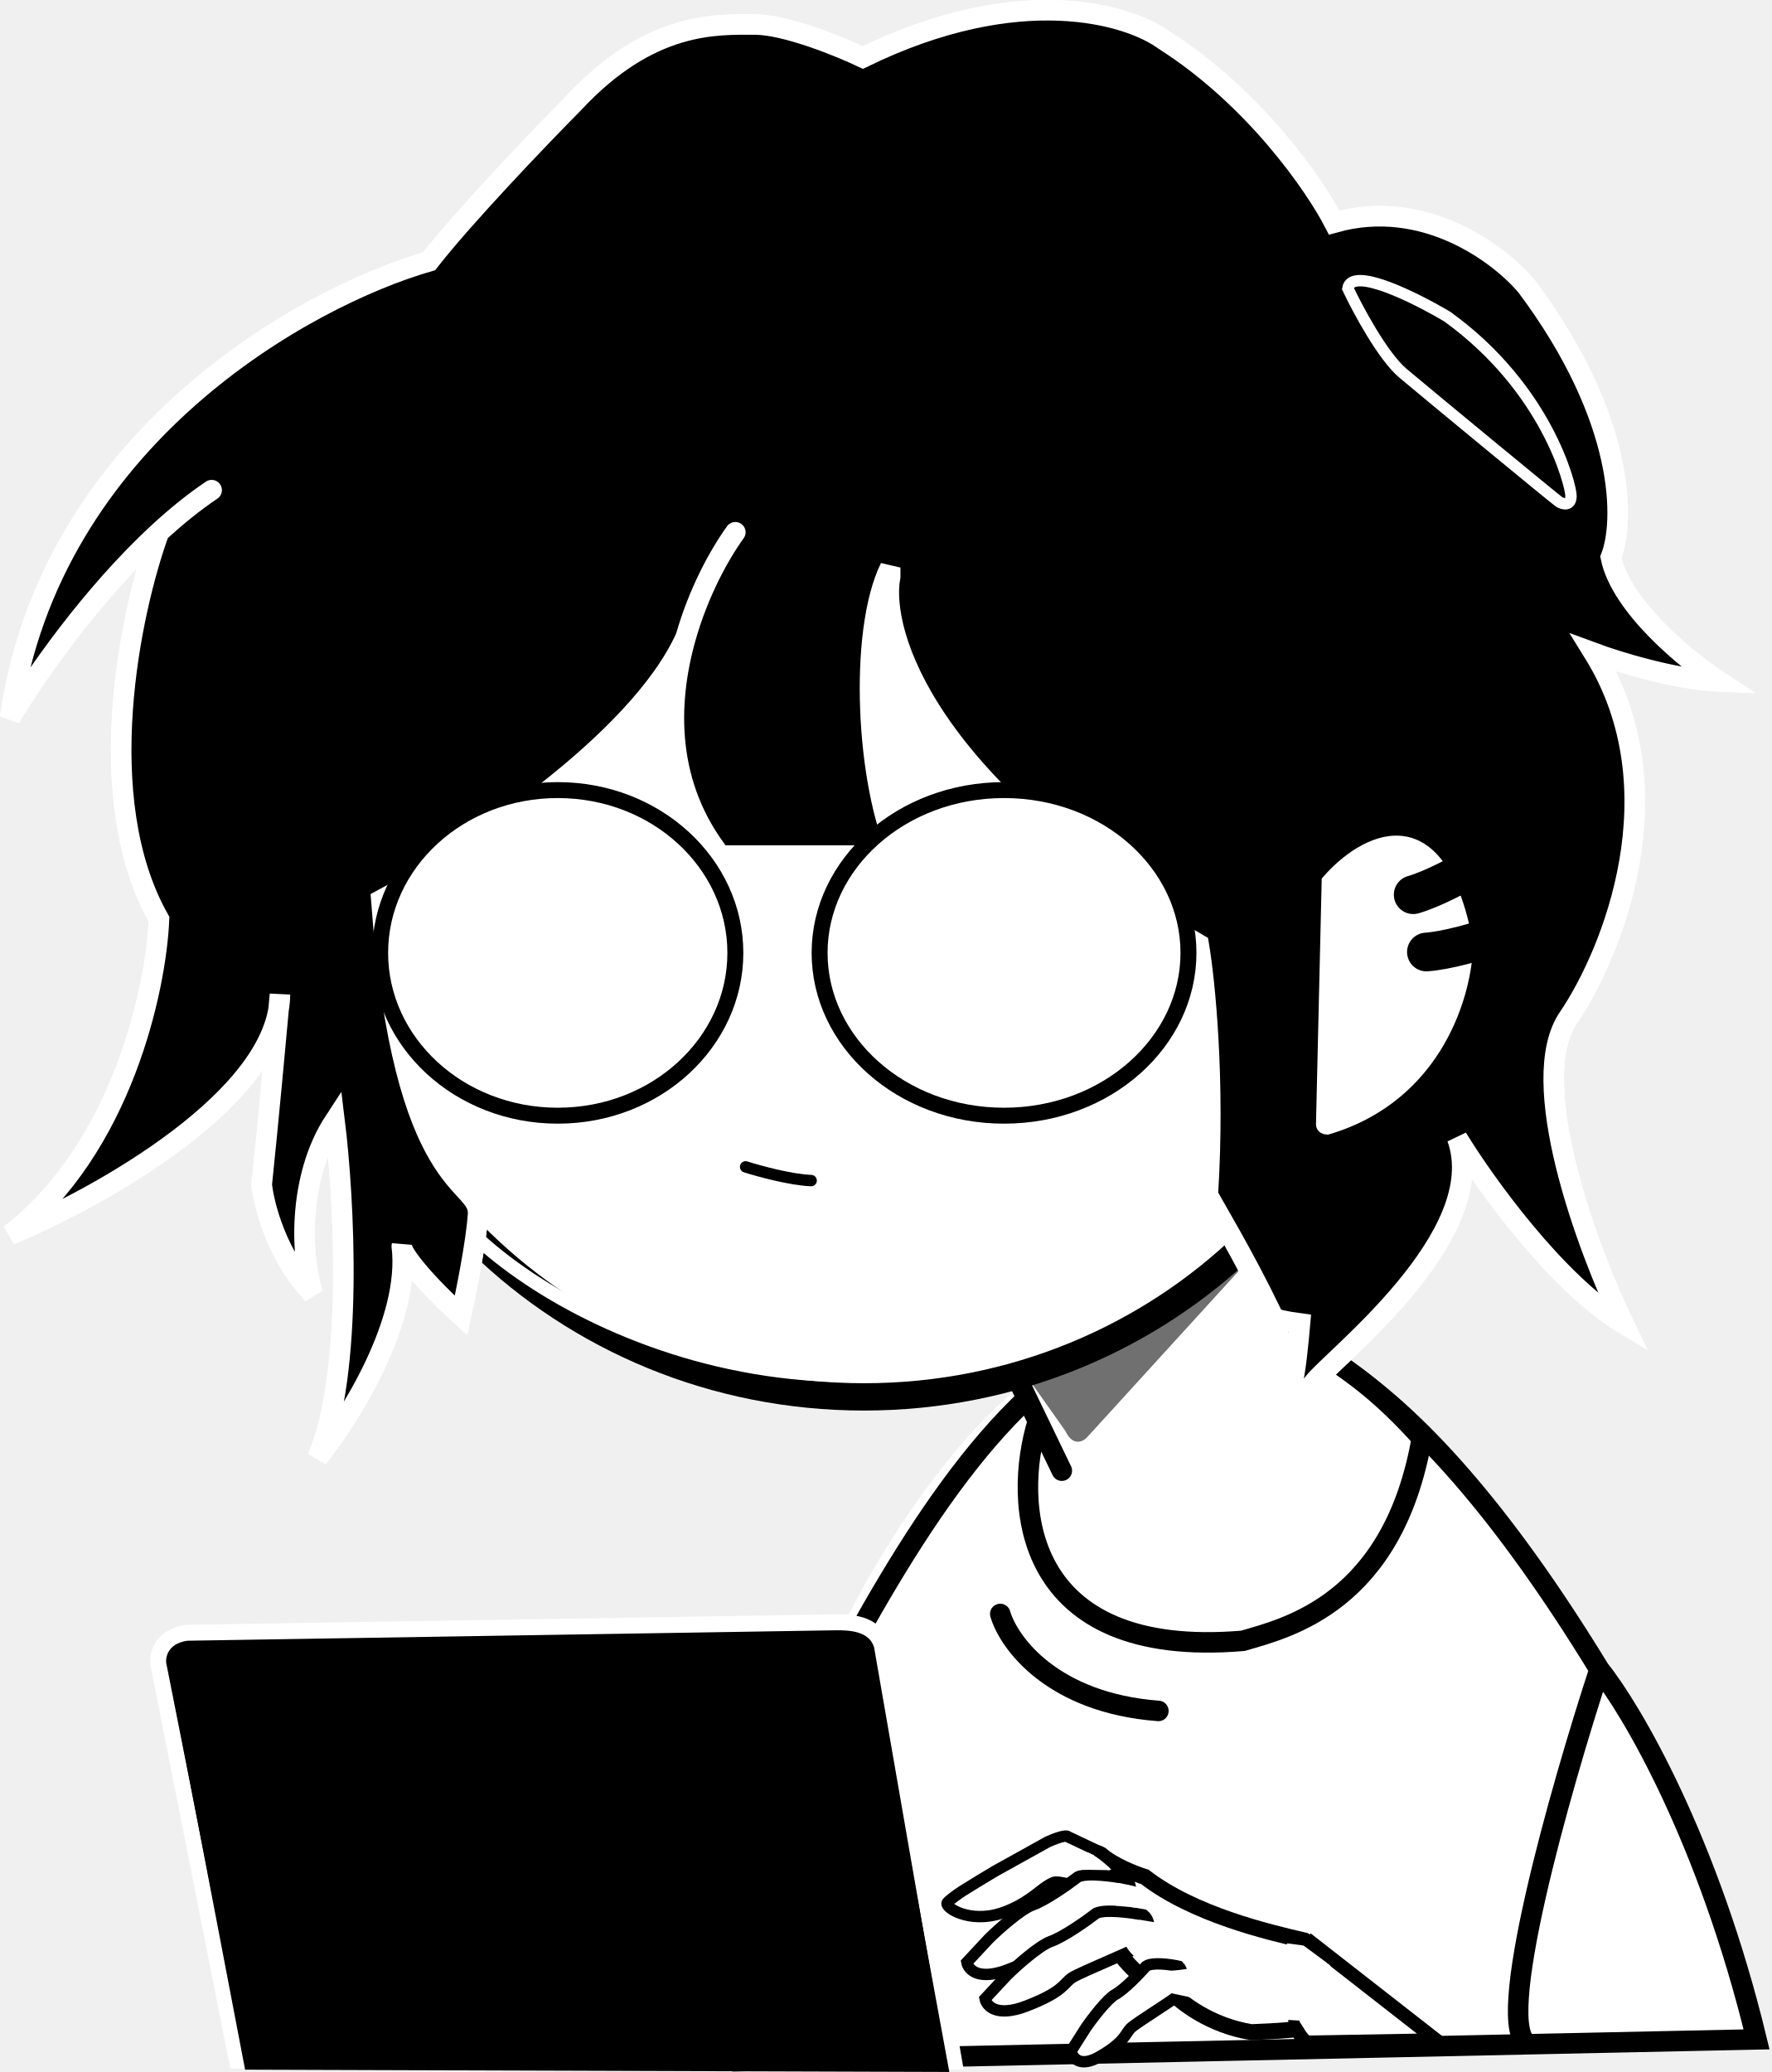
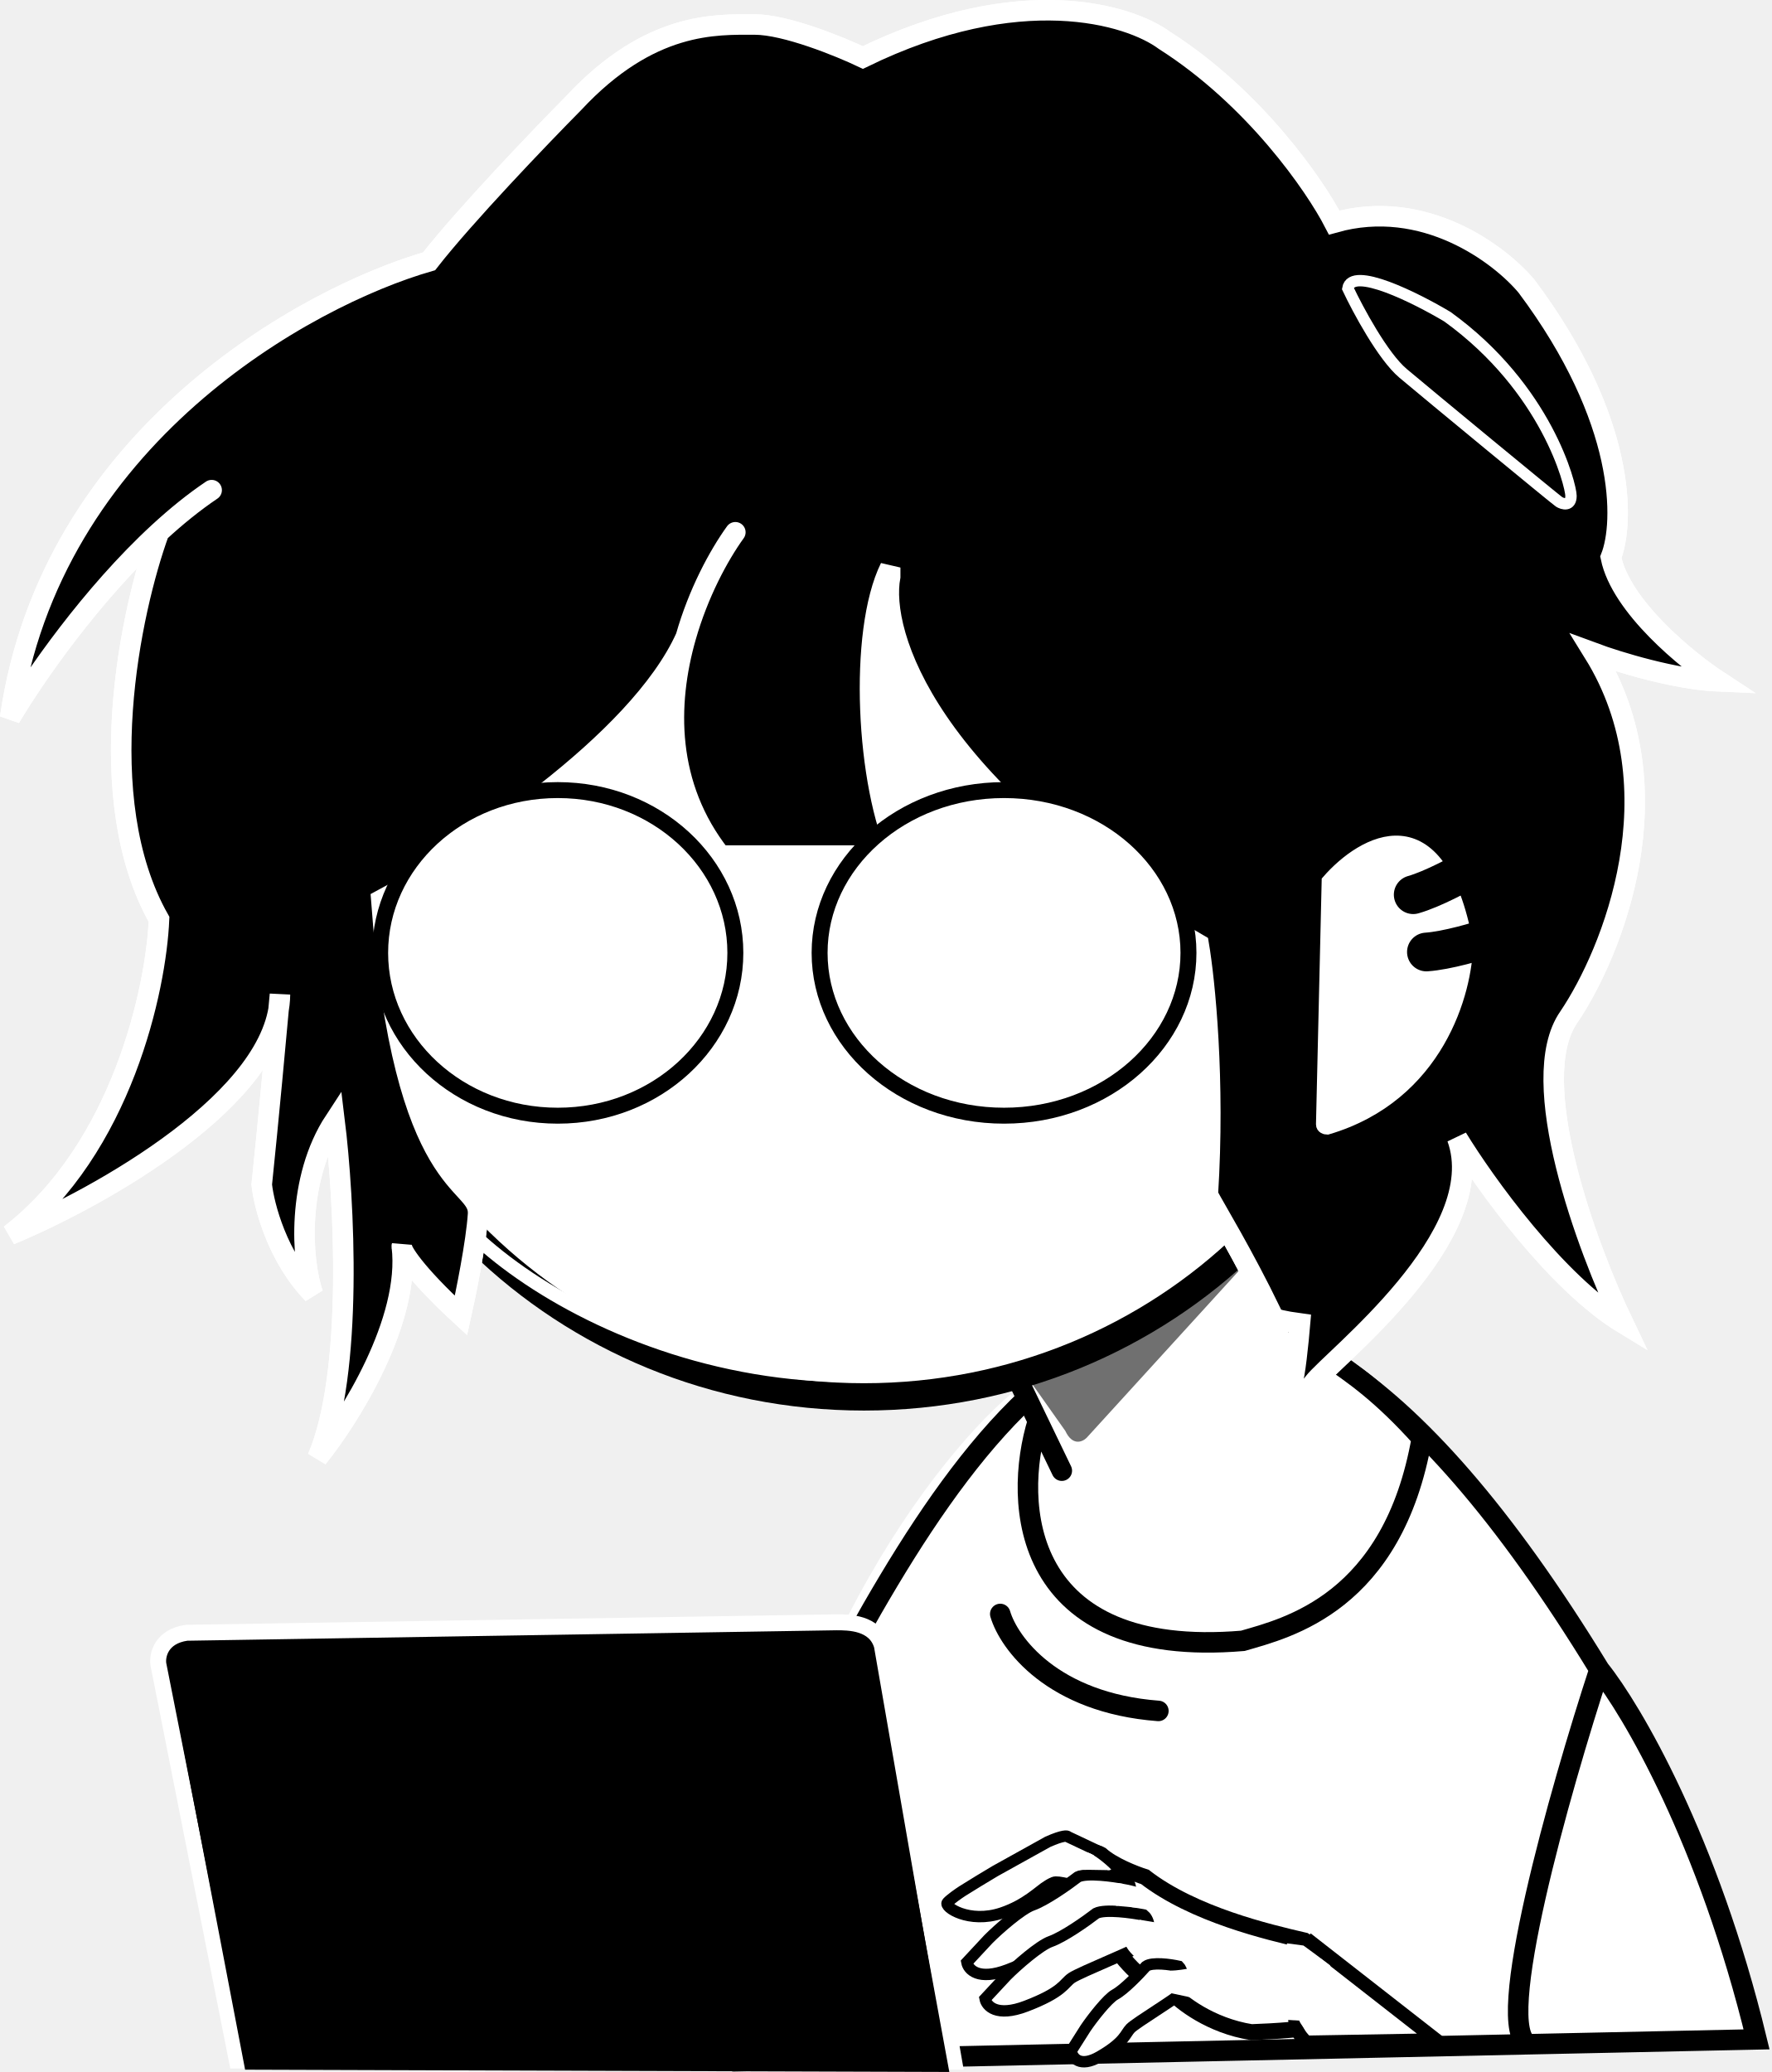
<svg xmlns="http://www.w3.org/2000/svg" width="778" height="910" viewBox="0 0 778 910" fill="none">
  <path d="M447.455 616.499C412.389 646.277 334.357 748.501 326.455 905.499" stroke="white" stroke-width="11" />
-   <path d="M702.455 733.239C716.621 750.899 750.255 808.109 771.455 895.674L671.455 897.807L403.455 903.527L326.455 905.17C329.288 869.851 342.455 807.019 345.455 799.212C349.996 781.404 355.717 762.587 362.584 743.735C432.455 612.597 532.811 455.56 702.455 733.239Z" fill="white" />
-   <path d="M702.455 733.239C716.621 750.899 750.255 808.109 771.455 895.674L671.455 897.807M702.455 733.239C685.288 785.641 655.055 891.918 671.455 897.807M702.455 733.239C532.811 455.56 432.455 612.597 362.584 743.735C355.717 762.587 349.996 781.404 345.455 799.212C342.455 807.019 329.288 869.851 326.455 905.17L403.455 903.527L671.455 897.807" stroke="black" stroke-width="9" stroke-linecap="round" />
+   <path d="M702.455 733.239C716.621 750.899 750.255 808.109 771.455 895.674L671.455 897.808L403.455 903.527L326.455 905.17C329.288 869.851 342.455 807.019 345.455 799.213C349.996 781.404 355.717 762.588 362.584 743.735C432.455 612.598 532.811 455.56 702.455 733.239Z" fill="white" />
+   <path d="M702.455 733.239C716.621 750.899 750.255 808.109 771.455 895.674L671.455 897.808M702.455 733.239C685.288 785.641 655.055 891.918 671.455 897.808M702.455 733.239C532.811 455.56 432.455 612.598 362.584 743.735C355.717 762.588 349.996 781.404 345.455 799.213C342.455 807.019 329.288 869.851 326.455 905.17L403.455 903.527L671.455 897.808" stroke="black" stroke-width="9" stroke-linecap="round" />
  <path d="M455.825 624.124L445.319 602.338C474.035 575.877 522.721 549.108 547.186 543.3C550.505 555.561 569.304 586.507 581.942 595.009C594.58 603.511 606.955 612.111 624.455 631.611C611.767 704.103 565.254 714.979 545.812 720.636C448.501 728.868 444.61 660.263 455.825 624.124Z" fill="white" />
  <path d="M466.331 645.91L455.825 624.124M455.825 624.124L445.319 602.338C474.035 575.877 522.721 549.108 547.186 543.3C550.505 555.561 569.304 586.507 581.942 595.009C594.58 603.511 606.955 612.111 624.455 631.611C611.767 704.103 565.254 714.979 545.812 720.636C448.501 728.868 444.61 660.263 455.825 624.124Z" stroke="black" stroke-width="9" stroke-linecap="round" />
  <path d="M439.292 708.833C443.034 721.558 462.162 747.89 508.743 751.42" stroke="black" stroke-width="9" stroke-linecap="round" />
  <path d="M572.532 852.156L573.006 852.267C577.899 855.089 588.053 869.416 578.511 889.38C576.676 891.162 558.478 892.202 549.609 892.499C531.625 889.647 518.566 879.428 514.284 874.674C513.917 875.031 510.155 873.635 508.32 872.892C486.667 860.771 476.054 830.707 473.455 817.191C476.391 812.2 481.406 813.329 483.547 814.517C488.685 819.151 498.533 822.984 502.815 824.32C524.248 840.904 557.036 848.545 572.532 852.156Z" fill="white" stroke="black" stroke-width="7" />
-   <path d="M468.986 806.676L482.523 813.07C484.07 818.308 485.525 828.755 478.975 828.641C470.788 828.498 464.924 825.86 462.724 826.769C460.965 827.496 460.239 828.156 459.873 828.307C456.747 830.147 450.761 836.558 439.927 840.178C425.547 844.983 414.398 837.461 416.068 835.595C417.405 834.103 421.052 831.577 422.709 830.501C424.366 829.424 435.403 822.669 437.057 821.751L460.212 808.891C466.814 805.975 468.812 806.199 468.986 806.676Z" fill="white" stroke="black" stroke-width="5" />
+   <path d="M468.986 806.676L482.523 813.07C484.07 818.308 485.525 828.755 478.975 828.64C470.788 828.498 464.924 825.859 462.724 826.768C460.965 827.496 460.239 828.156 459.873 828.307C456.747 830.147 450.761 836.558 439.927 840.178C425.547 844.983 414.398 837.461 416.068 835.595C417.405 834.103 421.052 831.577 422.709 830.501C424.366 829.424 435.403 822.669 437.057 821.751L460.212 808.891C466.814 805.975 468.812 806.199 468.986 806.676Z" fill="white" stroke="black" stroke-width="5" />
  <path d="M473.405 824.308C477.382 822.355 489.005 823.981 494.319 825.038C496.129 826.496 498.573 831.148 493.863 838.095C493.827 839.14 466.218 850.203 462.642 852.693C459.065 855.183 458.937 858.839 442.665 865.069C429.648 870.053 425.219 864.982 424.631 861.824L434.059 851.695C438.399 847.314 448.501 838.43 453.429 836.683C459.083 834.68 468.862 827.81 473.405 824.308Z" fill="white" stroke="black" stroke-width="5" />
  <path d="M503.271 863.592C505.974 861.612 514.049 862.767 517.749 863.592C519.036 864.912 520.838 869.235 517.749 875.967C517.749 876.957 498.928 888.341 496.515 890.816C494.102 893.291 494.102 896.756 483.002 903.191C474.122 908.339 470.937 903.686 470.455 900.716L476.728 890.816C479.624 886.526 486.393 877.782 489.759 875.967C493.619 873.883 500.215 867.057 503.271 863.592Z" fill="white" />
  <path d="M503.271 863.592C505.974 861.612 514.049 862.767 517.749 863.592C519.036 864.912 520.838 869.235 517.749 875.967C517.749 876.957 498.928 888.341 496.515 890.816C494.102 893.291 494.102 896.756 483.002 903.191C474.122 908.339 470.937 903.686 470.455 900.716L476.728 890.816C479.624 886.526 486.393 877.782 489.759 875.967C493.619 873.883 500.215 867.057 503.271 863.592Z" fill="white" />
  <path d="M503.271 863.592C505.974 861.612 514.049 862.767 517.749 863.592C519.036 864.912 520.838 869.235 517.749 875.967C517.749 876.957 498.928 888.341 496.515 890.816C494.102 893.291 494.102 896.756 483.002 903.191C474.122 908.339 470.937 903.686 470.455 900.716L476.728 890.816C479.624 886.526 486.393 877.782 489.759 875.967C493.619 873.883 500.215 867.057 503.271 863.592Z" fill="white" />
  <path d="M503.271 863.592C505.974 861.612 514.049 862.767 517.749 863.592C519.036 864.912 520.838 869.235 517.749 875.967C517.749 876.957 498.928 888.341 496.515 890.816C494.102 893.291 494.102 896.756 483.002 903.191C474.122 908.339 470.937 903.686 470.455 900.716L476.728 890.816C479.624 886.526 486.393 877.782 489.759 875.967C493.619 873.883 500.215 867.057 503.271 863.592Z" stroke="black" stroke-width="5" />
  <path d="M481.405 840.308C485.382 838.355 497.005 839.981 502.319 841.038C504.129 842.496 506.573 847.148 501.863 854.095C501.827 855.14 474.218 866.203 470.642 868.693C467.065 871.183 466.937 874.839 450.665 881.069C437.648 886.053 433.219 880.982 432.631 877.824L442.059 867.695C446.399 863.314 456.501 854.43 461.429 852.683C467.083 850.68 476.862 843.81 481.405 840.308Z" fill="white" stroke="black" stroke-width="5" />
  <path d="M630.807 895.999L573.807 851.499C585.967 863.88 557.807 882.999 573.807 896.999L630.807 895.999Z" fill="white" stroke="black" stroke-width="6" />
  <path d="M502.455 829.999C501.602 829.002 492.955 826.999 489.955 826.999L490.156 836.999L500.954 837.999C501.099 836.31 503.307 830.996 502.455 829.999Z" fill="white" />
  <path d="M476.955 813.499C479.955 813.499 487.102 820.002 487.955 820.999C488.771 821.952 473.969 820.451 472.561 821.798L472.455 821.999C472.461 821.926 472.497 821.859 472.561 821.798L476.955 813.499Z" fill="white" />
  <path d="M530.216 863.821C528.68 863.135 519.429 865.386 514.385 865.485L514.543 875.426L527.997 878.332C528.152 876.904 531.752 864.506 530.216 863.821Z" fill="white" />
  <path d="M498.455 859.499C500.315 861.204 510.83 858.326 510.957 858.315L512.177 845.082L500.393 843.108C502.327 846.75 486.455 848.499 498.455 859.499Z" fill="white" />
  <path d="M565.211 853.499L572.436 854.45C574.606 856.016 581.551 861.119 583.955 862.999C586.358 864.878 578.647 883.571 573.974 892.499C573.44 891.898 571.131 888.799 570.577 887.422L562.955 886.999L565.211 853.499Z" fill="white" />
  <path d="M477.251 631.444L559.454 541.272C518.614 542.357 469.071 582.411 449.405 602.302L458.638 615.372L467.87 628.442C471.035 635.227 475.443 633.271 477.251 631.444Z" fill="#4D4D4D" fill-opacity="0.8" />
  <path d="M379.455 151.499C511.064 151.499 617.455 255.084 617.455 382.499C617.455 509.913 511.064 613.499 379.455 613.499C247.845 613.499 141.455 509.913 141.455 382.499C141.455 255.084 247.845 151.499 379.455 151.499Z" fill="white" stroke="black" stroke-width="12" />
  <path d="M394.955 375.763H316.455C292.275 345.054 292.821 309.145 301.196 279.763C280.19 326.563 203.282 376.263 167.455 395.263C176.955 525.263 210.955 517.763 209.955 533.263C209.155 545.663 204.621 568.096 202.455 577.763C184.414 561.138 177.557 551.368 176.558 548.178C179.955 580.856 153.325 623.091 139.455 640.263C155.455 603.063 151.121 526.096 146.955 492.263C130.155 517.863 132.288 553.596 137.455 568.263C121.855 552.263 115.955 529.596 114.955 520.263C117.437 496.507 120.626 462.352 122.363 443.292C115.048 486.14 41.891 526.718 4.455 542.263C53.655 504.263 68.549 434.097 69.846 403.763C39.76 350.563 57.31 268.263 69.846 233.763C40.154 261.107 14.974 297.42 4.455 315.263C22.055 192.063 134.455 130.263 188.455 114.763C204.055 94.763 237.288 60.096 251.955 45.263C285.455 9.263 314.455 10.763 331.455 10.763C345.055 10.763 368.788 20.43 378.955 25.263C447.755 -8.337 495.955 6.263 511.455 17.763C551.055 42.963 577.621 81.597 585.955 97.763C625.555 86.563 658.788 111.763 670.455 125.763C714.455 184.563 713.455 229.596 707.455 244.763C711.855 266.363 740.955 290.096 754.955 299.263C735.755 298.463 710.288 290.596 699.955 286.763C737.155 346.763 708.121 418.43 688.955 446.763C669.755 474.363 696.955 547.93 712.955 581.263C683.355 563.263 651.955 519.43 639.955 499.763C655.455 542.763 584.955 596.763 576.955 607.263C570.555 615.663 567.955 610.763 567.455 607.263C568.655 605.263 570.288 589.096 570.955 581.263C556.155 579.263 557.121 577.43 558.455 576.763C545.655 550.363 533.788 531.096 530.455 524.763C533.655 474.363 529.121 430.43 526.455 414.763C406.855 345.163 386.288 278.096 390.955 253.263V249.263C376.955 277.663 380.455 344.999 394.955 375.763Z" fill="black" />
  <path d="M69.846 233.763C40.155 261.107 14.974 297.42 4.455 315.263C22.055 192.063 134.455 130.263 188.455 114.763C204.055 94.763 237.288 60.096 251.955 45.263C285.455 9.263 314.455 10.763 331.455 10.763C345.055 10.763 368.788 20.43 378.955 25.263C447.755 -8.337 495.955 6.263 511.455 17.763C551.055 42.963 577.621 81.597 585.955 97.763C625.555 86.563 658.788 111.763 670.455 125.763C714.455 184.563 713.455 229.596 707.455 244.763C711.855 266.363 740.955 290.096 754.955 299.263C735.755 298.463 710.288 290.596 699.955 286.763C737.155 346.763 708.121 418.43 688.955 446.763C669.755 474.363 696.955 547.93 712.955 581.263C683.355 563.263 651.955 519.43 639.955 499.763C655.455 542.763 584.955 596.763 576.955 607.263C570.555 615.663 567.955 610.763 567.455 607.263C568.655 605.263 570.288 589.096 570.955 581.263C556.155 579.263 557.121 577.43 558.455 576.763C545.655 550.363 533.788 531.097 530.455 524.763C533.655 474.363 529.121 430.43 526.455 414.763C406.855 345.163 386.288 278.096 390.955 253.263V249.263C376.955 277.663 380.455 344.999 394.955 375.763H316.455C292.274 345.054 292.821 309.145 301.196 279.763C306.676 260.54 315.506 244.112 322.955 233.763M92.955 215.263C85.074 220.571 77.317 226.883 69.846 233.763M69.846 233.763C57.31 268.263 39.76 350.563 69.846 403.763C68.549 434.097 53.655 504.263 4.455 542.263C43.788 525.93 122.555 481.963 122.955 436.763C121.455 453.43 117.755 493.463 114.955 520.263C115.955 529.597 121.855 552.263 137.455 568.263C132.288 553.597 130.155 517.863 146.955 492.263C151.121 526.097 155.455 603.063 139.455 640.263C153.455 622.93 180.455 580.063 176.455 547.263C175.955 548.93 182.055 558.963 202.455 577.763C204.621 568.097 209.155 545.663 209.955 533.263C210.955 517.763 176.955 525.263 167.455 395.263C203.282 376.263 280.19 326.563 301.196 279.763" stroke="white" stroke-width="9" stroke-linecap="round" />
  <path d="M394.955 375.763H316.455C292.275 345.054 292.821 309.145 301.196 279.763C280.19 326.563 203.282 376.263 167.455 395.263C176.955 525.263 210.955 517.763 209.955 533.263C209.155 545.663 204.621 568.096 202.455 577.763C184.414 561.138 177.557 551.368 176.558 548.178C179.955 580.856 153.325 623.091 139.455 640.263C155.455 603.063 151.121 526.096 146.955 492.263C130.155 517.863 132.288 553.596 137.455 568.263C121.855 552.263 115.955 529.596 114.955 520.263C117.437 496.507 120.626 462.352 122.363 443.292C115.048 486.14 41.891 526.718 4.455 542.263C53.655 504.263 68.549 434.097 69.846 403.763C39.76 350.563 57.31 268.263 69.846 233.763C40.154 261.107 14.974 297.42 4.455 315.263C22.055 192.063 134.455 130.263 188.455 114.763C204.055 94.763 237.288 60.096 251.955 45.263C285.455 9.263 314.455 10.763 331.455 10.763C345.055 10.763 368.788 20.43 378.955 25.263C447.755 -8.337 495.955 6.263 511.455 17.763C551.055 42.963 577.621 81.597 585.955 97.763C625.555 86.563 658.788 111.763 670.455 125.763C714.455 184.563 713.455 229.596 707.455 244.763C711.855 266.363 740.955 290.096 754.955 299.263C735.755 298.463 710.288 290.596 699.955 286.763C737.155 346.763 708.121 418.43 688.955 446.763C669.755 474.363 696.955 547.93 712.955 581.263C683.355 563.263 651.955 519.43 639.955 499.763C655.455 542.763 584.955 596.763 576.955 607.263C570.555 615.663 567.955 610.763 567.455 607.263C568.655 605.263 570.288 589.096 570.955 581.263C556.155 579.263 557.121 577.43 558.455 576.763C545.655 550.363 533.788 531.096 530.455 524.763C533.655 474.363 529.121 430.43 526.455 414.763C406.855 345.163 386.288 278.096 390.955 253.263V249.263C376.955 277.663 380.455 344.999 394.955 375.763Z" fill="black" />
  <path d="M69.846 233.763C40.155 261.107 14.974 297.42 4.455 315.263C22.055 192.063 134.455 130.263 188.455 114.763C204.055 94.763 237.288 60.096 251.955 45.263C285.455 9.263 314.455 10.763 331.455 10.763C345.055 10.763 368.788 20.43 378.955 25.263C447.755 -8.337 495.955 6.263 511.455 17.763C551.055 42.963 577.621 81.597 585.955 97.763C625.555 86.563 658.788 111.763 670.455 125.763C714.455 184.563 713.455 229.596 707.455 244.763C711.855 266.363 740.955 290.096 754.955 299.263C735.755 298.463 710.288 290.596 699.955 286.763C737.155 346.763 708.121 418.43 688.955 446.763C669.755 474.363 696.955 547.93 712.955 581.263C683.355 563.263 651.955 519.43 639.955 499.763C655.455 542.763 584.955 596.763 576.955 607.263C570.555 615.663 567.955 610.763 567.455 607.263C568.655 605.263 570.288 589.096 570.955 581.263C556.155 579.263 557.121 577.43 558.455 576.763C545.655 550.363 533.788 531.097 530.455 524.763C533.655 474.363 529.121 430.43 526.455 414.763C406.855 345.163 386.288 278.096 390.955 253.263V249.263C376.955 277.663 380.455 344.999 394.955 375.763H316.455C292.274 345.054 292.821 309.145 301.196 279.763C306.676 260.54 315.506 244.112 322.955 233.763M92.955 215.263C85.074 220.571 77.317 226.883 69.846 233.763M69.846 233.763C57.31 268.263 39.76 350.563 69.846 403.763C68.549 434.097 53.655 504.263 4.455 542.263C43.788 525.93 122.555 481.963 122.955 436.763C121.455 453.43 117.755 493.463 114.955 520.263C115.955 529.597 121.855 552.263 137.455 568.263C132.288 553.597 130.155 517.863 146.955 492.263C151.121 526.097 155.455 603.063 139.455 640.263C153.455 622.93 180.455 580.063 176.455 547.263C175.955 548.93 182.055 558.963 202.455 577.763C204.621 568.097 209.155 545.663 209.955 533.263C210.955 517.763 176.955 525.263 167.455 395.263C203.282 376.263 280.19 326.563 301.196 279.763" stroke="white" stroke-width="9" stroke-linecap="round" />
  <path d="M591.955 126.682C596.345 136 607.34 156.5 616.191 163.954C627.256 173.272 683.105 219.345 684.686 220.38C686.266 221.416 689.955 222.451 689.955 217.792C689.955 213.133 679.417 170.684 635.686 139.106C621.811 130.823 593.641 116.742 591.955 126.682Z" fill="black" stroke="white" stroke-width="5" />
  <path d="M644.455 414.311C632.455 349.511 598.455 368.977 582.955 386.811L580.455 493.811C580.455 495.411 582.121 495.811 582.955 495.811C631.755 481.411 644.288 435.477 644.455 414.311Z" fill="white" stroke="white" stroke-width="5" />
  <path d="M647.182 380.499C641.946 383.621 629.309 390.481 620.656 392.942" stroke="black" stroke-width="17" stroke-linecap="round" />
  <path d="M654.988 411.452C649.217 413.417 635.431 417.5 626.454 418.108" stroke="black" stroke-width="17" stroke-linecap="round" />
  <path d="M210.787 544.905C267.342 595.877 410.837 649.851 538.885 539.62" stroke="white" stroke-width="6" stroke-linecap="round" />
  <path d="M244.955 346.999C288.312 346.999 322.955 379.279 322.955 418.499C322.955 457.719 288.312 489.999 244.955 489.999C201.597 489.999 166.955 457.719 166.955 418.499C166.955 379.279 201.597 346.999 244.955 346.999Z" fill="white" stroke="black" stroke-width="7" />
  <path d="M440.955 346.999C486.094 346.999 521.955 379.391 521.955 418.499C521.955 457.606 486.094 489.999 440.955 489.999C395.815 489.999 359.955 457.606 359.955 418.499C359.955 379.391 395.815 346.999 440.955 346.999Z" fill="white" stroke="black" stroke-width="7" />
-   <path d="M327.455 512.475C333.301 514.338 347.245 518.152 356.242 518.499" stroke="black" stroke-width="5" stroke-linecap="round" />
  <path d="M69.541 730.878L104.01 904.968L419.076 905.479L387.3 722.709C384.284 712.499 372.672 712.499 367.373 712.499L81.928 717.094C70.726 718.727 69.003 726.964 69.541 730.878Z" fill="black" stroke="white" stroke-width="7" />
  <path d="M79.22 760.494L107.644 908.979L416.924 909.978L388.18 753.384C385.247 744.496 373.957 744.496 368.804 744.496L91.265 748.495C80.372 749.917 78.697 757.087 79.22 760.494Z" fill="black" />
</svg>
